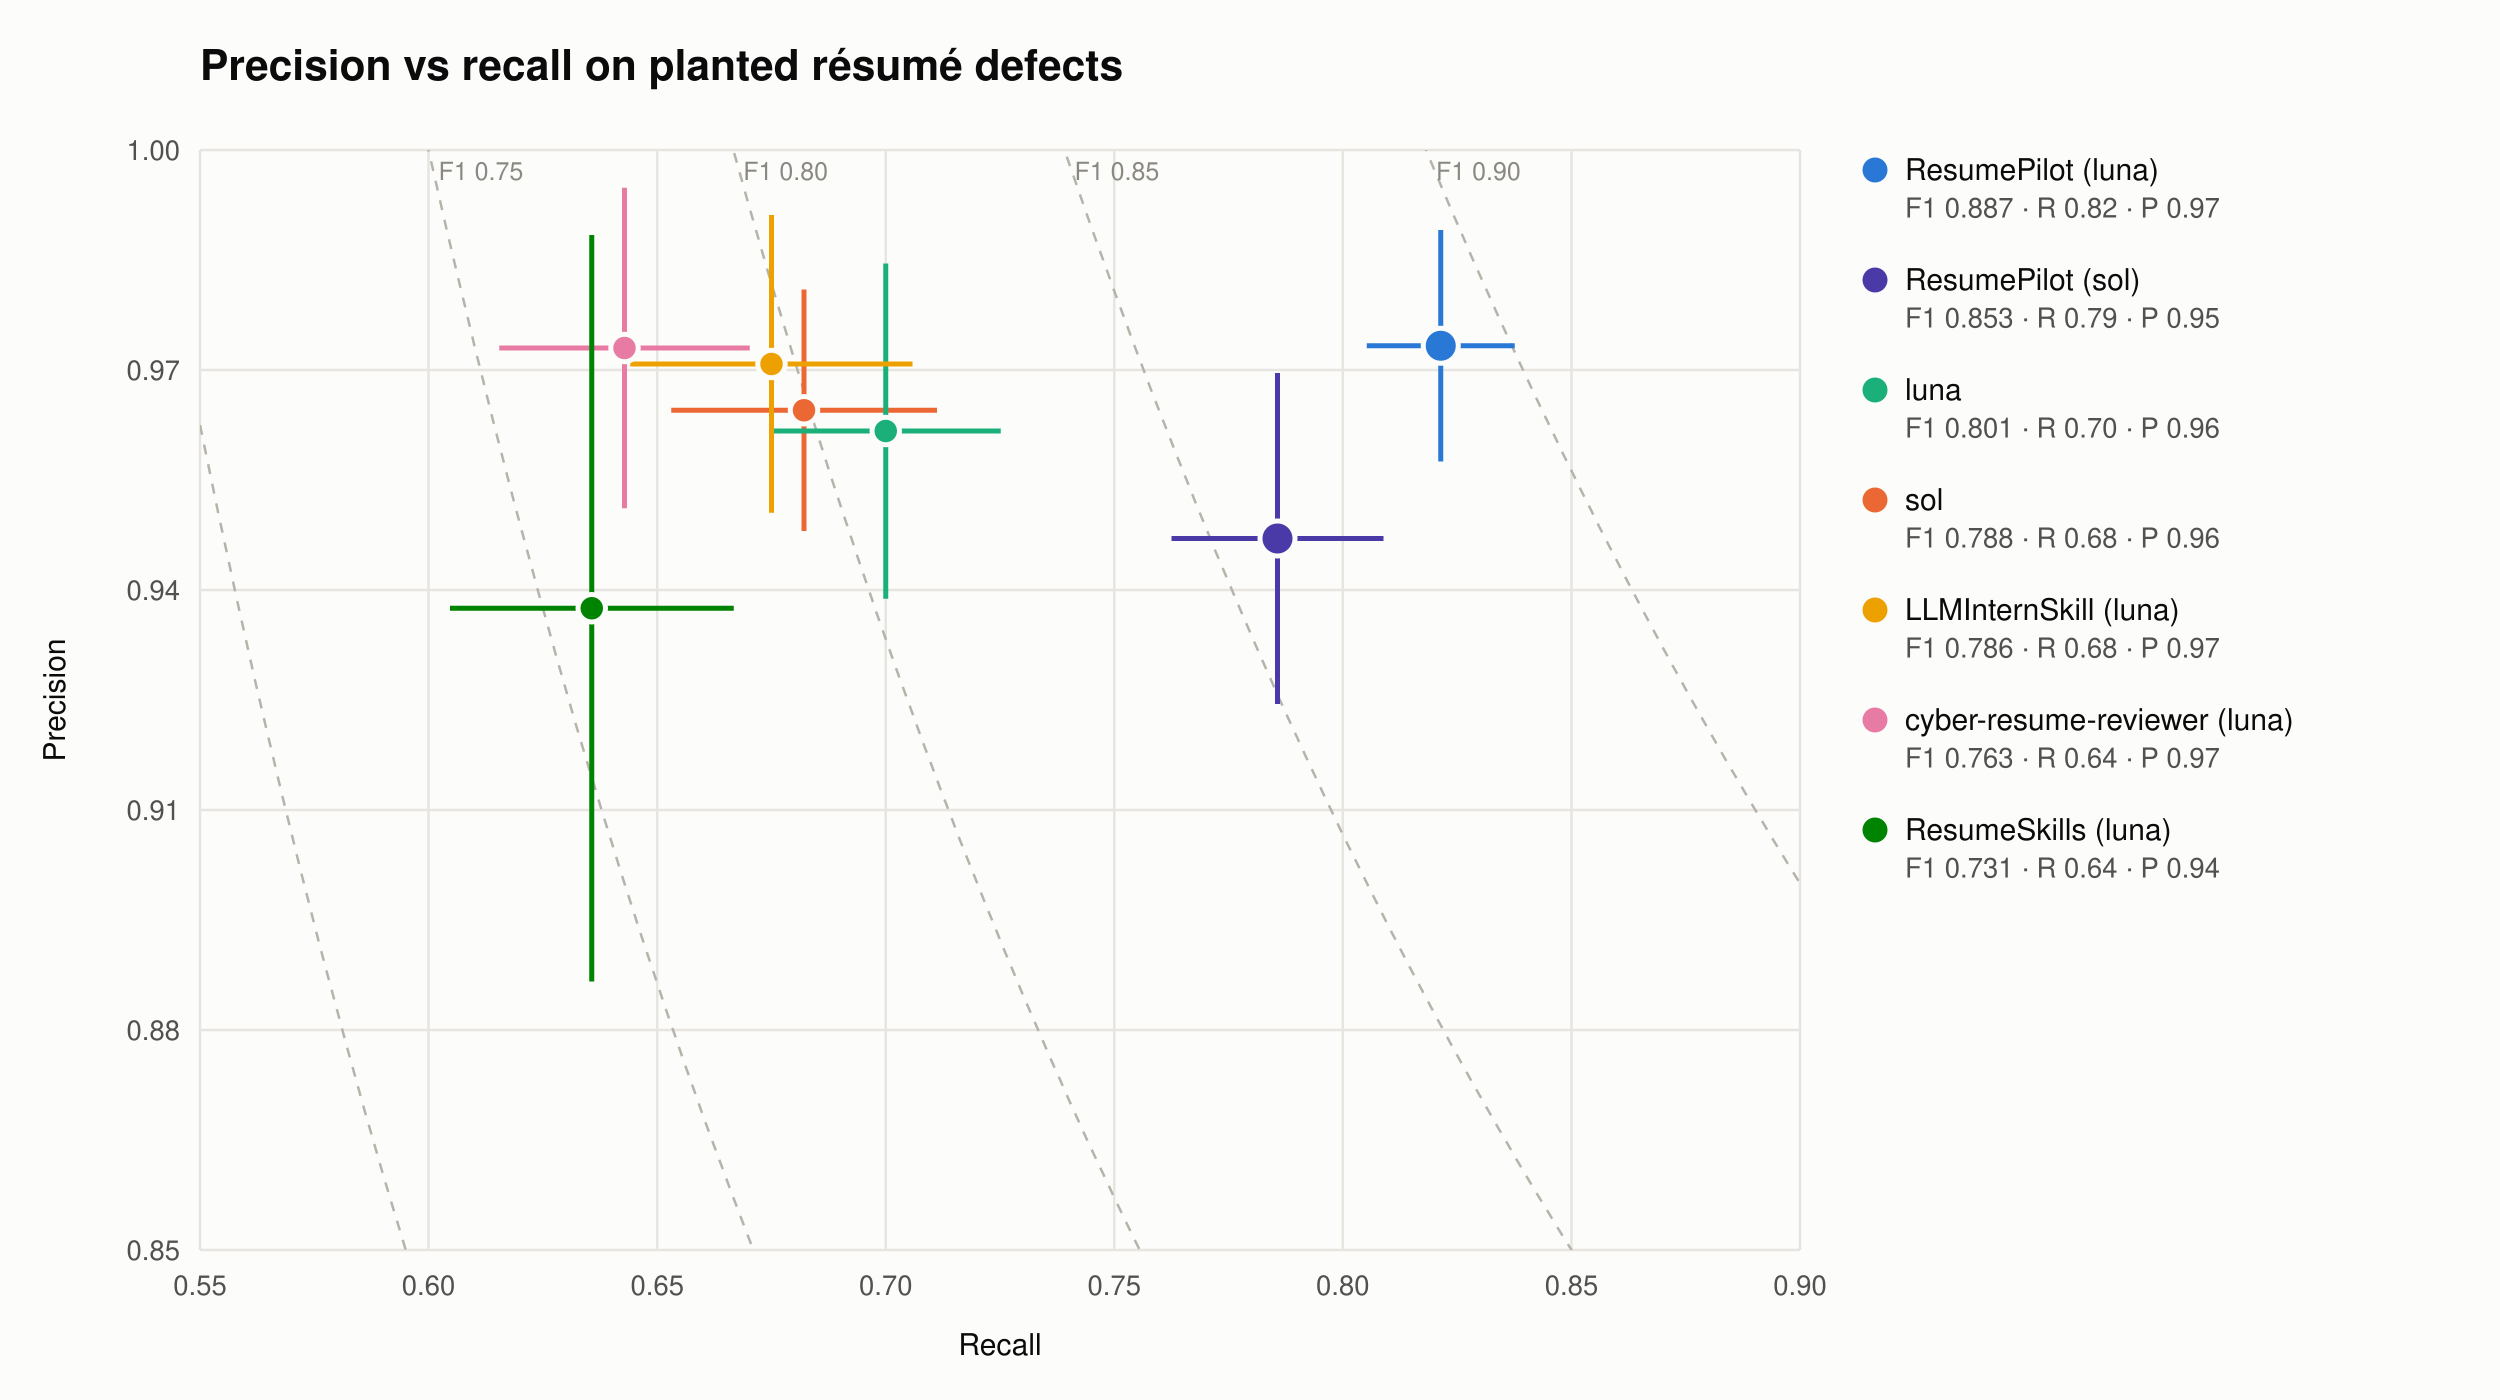
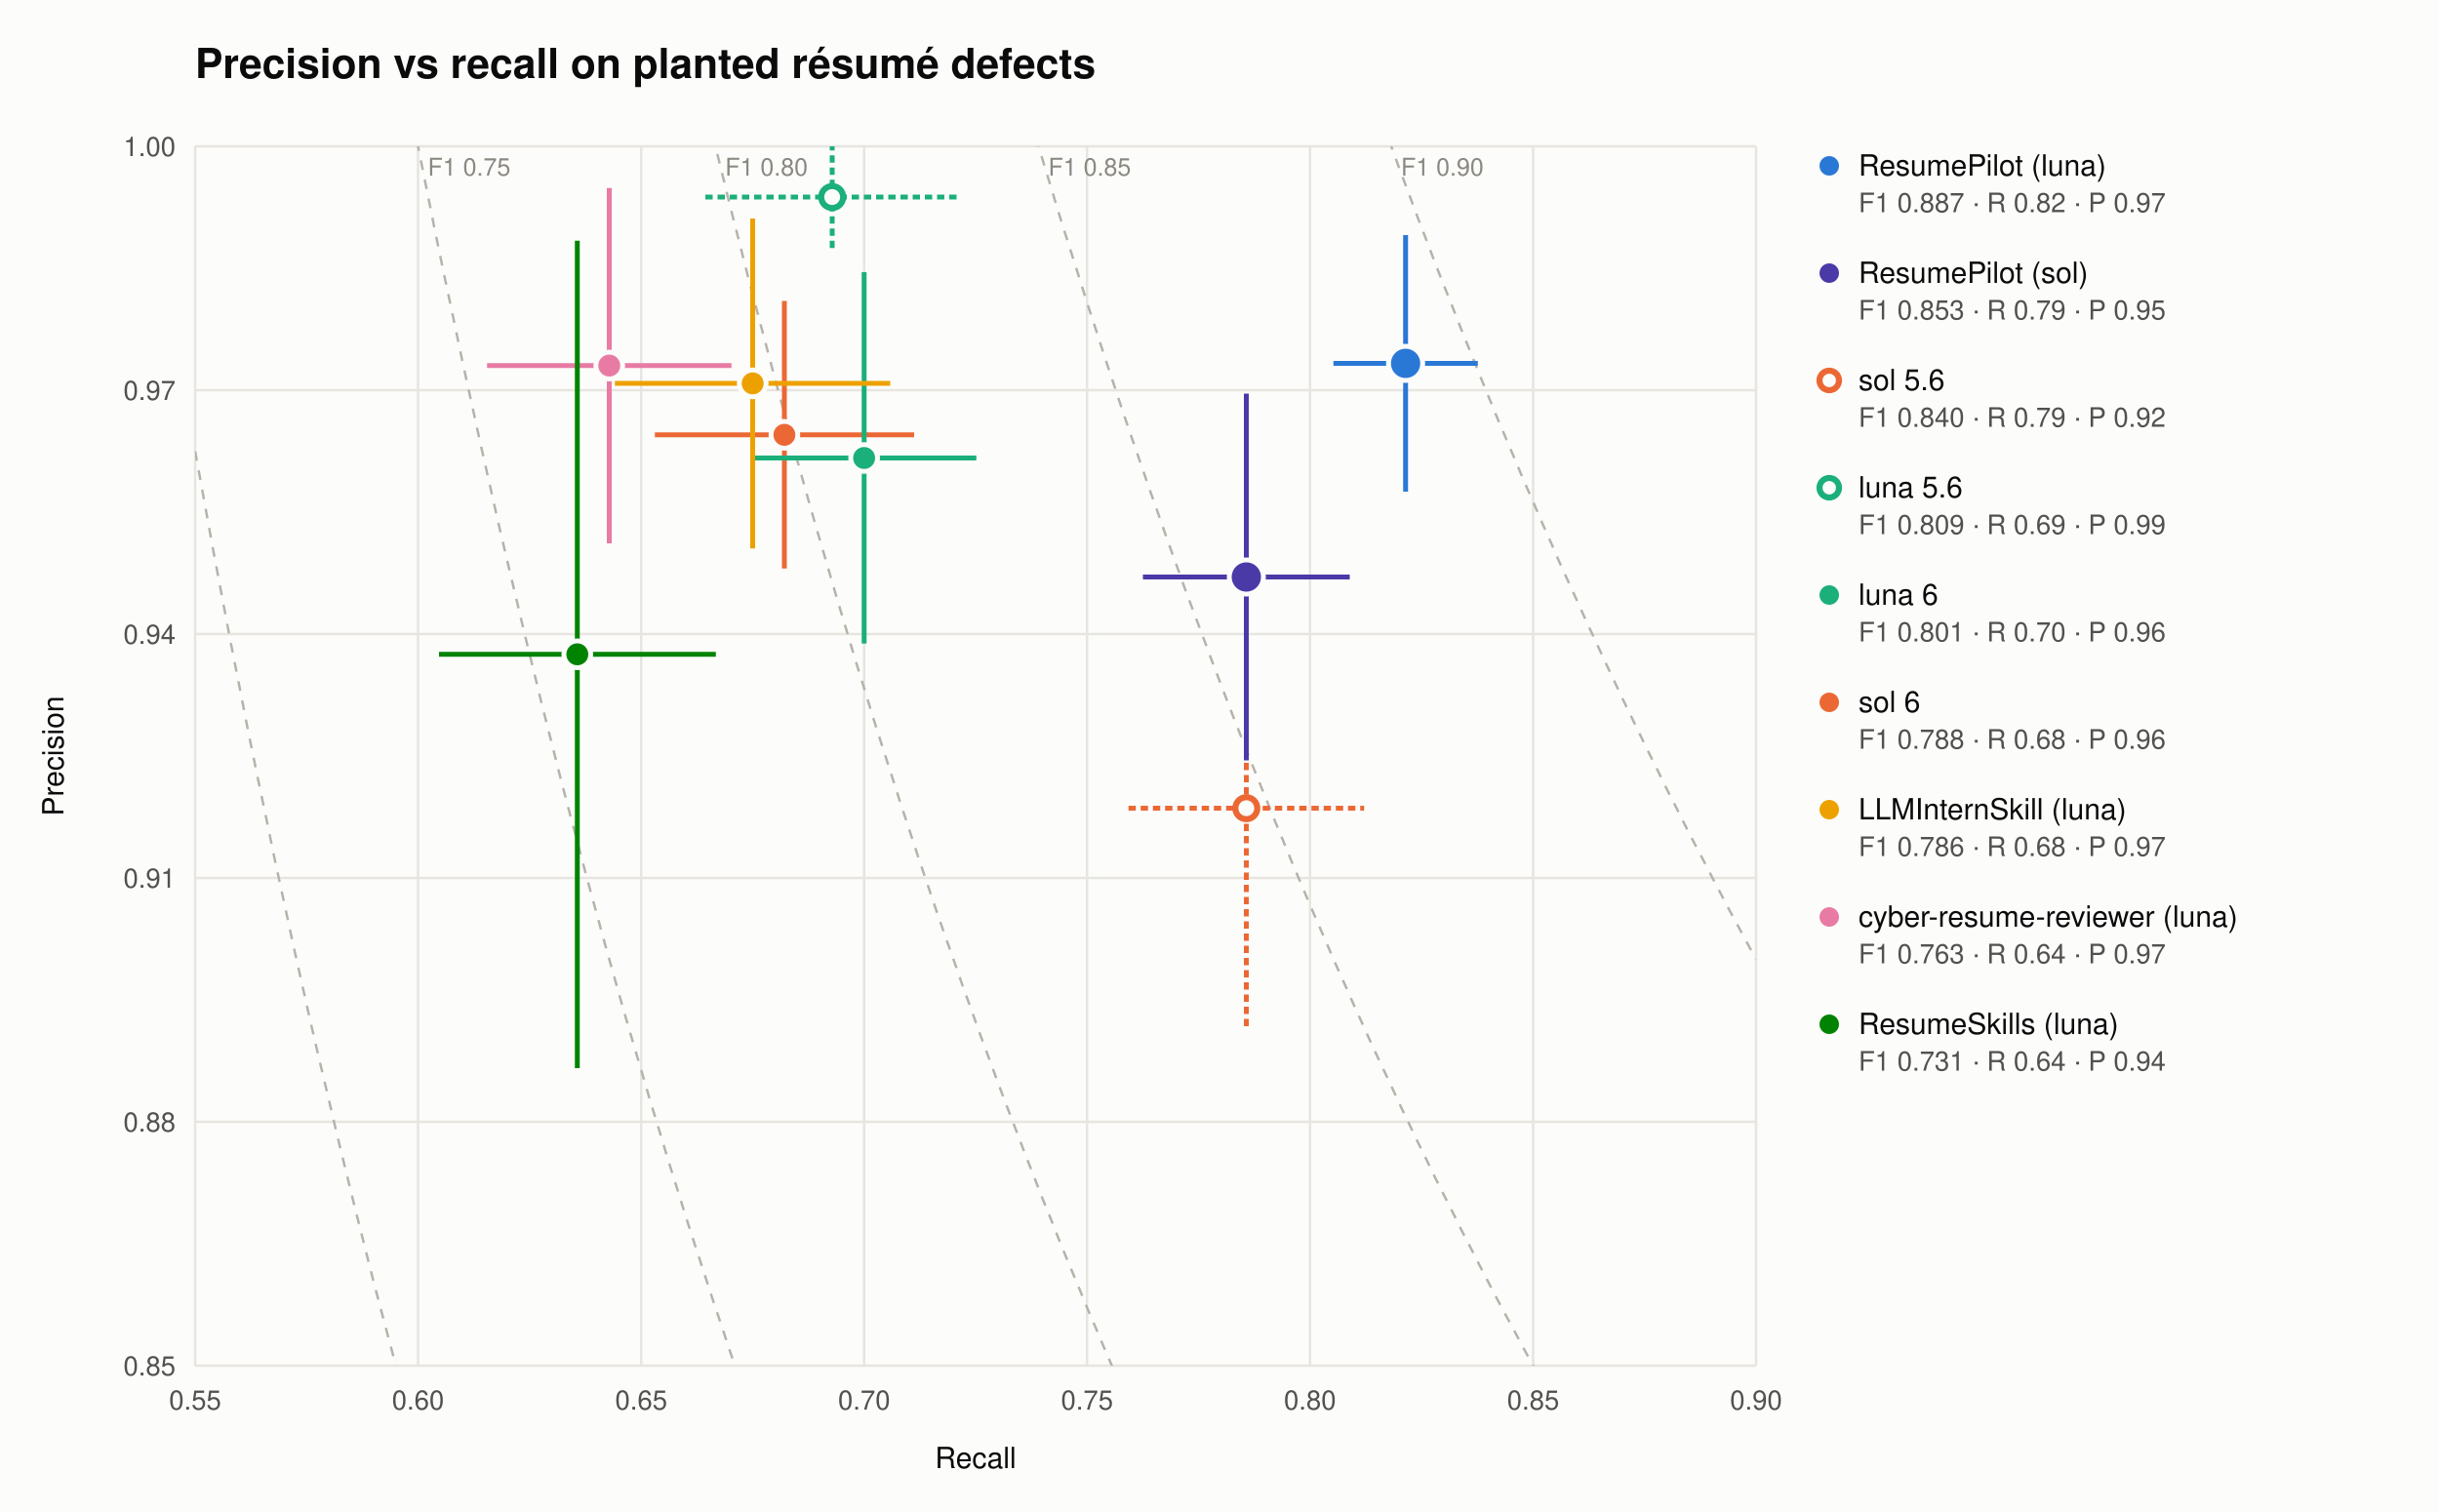
- <svg xmlns="http://www.w3.org/2000/svg" width="1000" height="560" viewBox="0 0 1000 560" font-family="Helvetica, Arial, sans-serif">
-   <rect width="1000" height="560" fill="#fcfcfb" />
+ <svg xmlns="http://www.w3.org/2000/svg" width="1000" height="620" viewBox="0 0 1000 620" font-family="Helvetica, Arial, sans-serif">
+   <rect width="1000" height="620" fill="#fcfcfb" />
  <text x="80" y="32" font-size="17" font-weight="600" fill="#0b0b0b">Precision vs recall on planted résumé defects</text>
  <clipPath id="plot">
-     <rect x="80" y="60" width="640" height="440" />
+     <rect x="80" y="60" width="640" height="500" />
  </clipPath>
-   <line x1="80.0" y1="60" x2="80.0" y2="500" stroke="#e6e5e0" />
-   <text x="80.0" y="518" font-size="11" fill="#52514e" text-anchor="middle">0.55</text>
-   <line x1="171.4" y1="60" x2="171.4" y2="500" stroke="#e6e5e0" />
-   <text x="171.4" y="518" font-size="11" fill="#52514e" text-anchor="middle">0.60</text>
-   <line x1="262.9" y1="60" x2="262.9" y2="500" stroke="#e6e5e0" />
-   <text x="262.9" y="518" font-size="11" fill="#52514e" text-anchor="middle">0.65</text>
-   <line x1="354.3" y1="60" x2="354.3" y2="500" stroke="#e6e5e0" />
-   <text x="354.3" y="518" font-size="11" fill="#52514e" text-anchor="middle">0.70</text>
-   <line x1="445.7" y1="60" x2="445.7" y2="500" stroke="#e6e5e0" />
-   <text x="445.7" y="518" font-size="11" fill="#52514e" text-anchor="middle">0.75</text>
-   <line x1="537.1" y1="60" x2="537.1" y2="500" stroke="#e6e5e0" />
-   <text x="537.1" y="518" font-size="11" fill="#52514e" text-anchor="middle">0.80</text>
-   <line x1="628.6" y1="60" x2="628.6" y2="500" stroke="#e6e5e0" />
-   <text x="628.6" y="518" font-size="11" fill="#52514e" text-anchor="middle">0.85</text>
-   <line x1="720.0" y1="60" x2="720.0" y2="500" stroke="#e6e5e0" />
-   <text x="720.0" y="518" font-size="11" fill="#52514e" text-anchor="middle">0.90</text>
-   <line x1="80" y1="500.0" x2="720" y2="500.0" stroke="#e6e5e0" />
-   <text x="72" y="504.0" font-size="11" fill="#52514e" text-anchor="end">0.85</text>
-   <line x1="80" y1="412.0" x2="720" y2="412.0" stroke="#e6e5e0" />
-   <text x="72" y="416.0" font-size="11" fill="#52514e" text-anchor="end">0.88</text>
-   <line x1="80" y1="324.0" x2="720" y2="324.0" stroke="#e6e5e0" />
-   <text x="72" y="328.0" font-size="11" fill="#52514e" text-anchor="end">0.91</text>
-   <line x1="80" y1="236.0" x2="720" y2="236.0" stroke="#e6e5e0" />
-   <text x="72" y="240.0" font-size="11" fill="#52514e" text-anchor="end">0.94</text>
-   <line x1="80" y1="148.0" x2="720" y2="148.0" stroke="#e6e5e0" />
-   <text x="72" y="152.0" font-size="11" fill="#52514e" text-anchor="end">0.97</text>
+   <line x1="80.0" y1="60" x2="80.0" y2="560" stroke="#e6e5e0" />
+   <text x="80.0" y="578" font-size="11" fill="#52514e" text-anchor="middle">0.55</text>
+   <line x1="171.4" y1="60" x2="171.4" y2="560" stroke="#e6e5e0" />
+   <text x="171.4" y="578" font-size="11" fill="#52514e" text-anchor="middle">0.60</text>
+   <line x1="262.9" y1="60" x2="262.9" y2="560" stroke="#e6e5e0" />
+   <text x="262.9" y="578" font-size="11" fill="#52514e" text-anchor="middle">0.65</text>
+   <line x1="354.3" y1="60" x2="354.3" y2="560" stroke="#e6e5e0" />
+   <text x="354.3" y="578" font-size="11" fill="#52514e" text-anchor="middle">0.70</text>
+   <line x1="445.7" y1="60" x2="445.7" y2="560" stroke="#e6e5e0" />
+   <text x="445.7" y="578" font-size="11" fill="#52514e" text-anchor="middle">0.75</text>
+   <line x1="537.1" y1="60" x2="537.1" y2="560" stroke="#e6e5e0" />
+   <text x="537.1" y="578" font-size="11" fill="#52514e" text-anchor="middle">0.80</text>
+   <line x1="628.6" y1="60" x2="628.6" y2="560" stroke="#e6e5e0" />
+   <text x="628.6" y="578" font-size="11" fill="#52514e" text-anchor="middle">0.85</text>
+   <line x1="720.0" y1="60" x2="720.0" y2="560" stroke="#e6e5e0" />
+   <text x="720.0" y="578" font-size="11" fill="#52514e" text-anchor="middle">0.90</text>
+   <line x1="80" y1="560.0" x2="720" y2="560.0" stroke="#e6e5e0" />
+   <text x="72" y="564.0" font-size="11" fill="#52514e" text-anchor="end">0.85</text>
+   <line x1="80" y1="460.0" x2="720" y2="460.0" stroke="#e6e5e0" />
+   <text x="72" y="464.0" font-size="11" fill="#52514e" text-anchor="end">0.88</text>
+   <line x1="80" y1="360.0" x2="720" y2="360.0" stroke="#e6e5e0" />
+   <text x="72" y="364.0" font-size="11" fill="#52514e" text-anchor="end">0.91</text>
+   <line x1="80" y1="260.0" x2="720" y2="260.0" stroke="#e6e5e0" />
+   <text x="72" y="264.0" font-size="11" fill="#52514e" text-anchor="end">0.94</text>
+   <line x1="80" y1="160.0" x2="720" y2="160.0" stroke="#e6e5e0" />
+   <text x="72" y="164.0" font-size="11" fill="#52514e" text-anchor="end">0.97</text>
  <line x1="80" y1="60.0" x2="720" y2="60.0" stroke="#e6e5e0" />
  <text x="72" y="64.0" font-size="11" fill="#52514e" text-anchor="end">1.00</text>
-   <polyline clip-path="url(#plot)" points="80.0,170.0 83.7,187.8 87.3,205.2 91.0,222.3 94.6,239.1 98.3,255.6 101.9,271.7 105.6,287.5 109.3,303.1 112.9,318.3 116.6,333.3 120.2,348.0 123.9,362.5 127.5,376.7 131.2,390.6 134.9,404.3 138.5,417.8 142.2,431.1 145.8,444.1 149.5,456.9 153.1,469.4 156.8,481.8 160.5,494.0 164.1,506.0 167.8,517.7 171.4,529.3 175.1,540.7 178.7,552.0" fill="none" stroke="#b5b3aa" stroke-width="1" stroke-dasharray="4 4" />
-   <polyline clip-path="url(#plot)" points="160.5,9.8 164.1,26.8 167.8,43.6 171.4,60.0 175.1,76.2 178.7,92.0 182.4,107.6 186.1,122.9 189.7,138.0 193.4,152.8 197.0,167.4 200.7,181.7 204.3,195.8 208.0,209.7 211.7,223.3 215.3,236.7 219.0,249.9 222.6,262.9 226.3,275.7 229.9,288.3 233.6,300.7 237.3,312.9 240.9,324.9 244.6,336.7 248.2,348.4 251.9,359.9 255.5,371.2 259.2,382.3 262.9,393.3 266.5,404.2 270.2,414.8 273.8,425.4 277.5,435.7 281.1,446.0 284.8,456.1 288.5,466.0 292.1,475.8 295.8,485.5 299.4,495.0 303.1,504.4 306.7,513.7 310.4,522.9 314.1,531.9 317.7,540.9 321.4,549.7 325.0,558.4" fill="none" stroke="#b5b3aa" stroke-width="1" stroke-dasharray="4 4" />
+   <polyline clip-path="url(#plot)" points="80.0,185.0 83.7,205.2 87.3,225.0 91.0,244.5 94.6,263.5 98.3,282.2 101.9,300.6 105.6,318.6 109.3,336.2 112.9,353.6 116.6,370.6 120.2,387.3 123.9,403.8 127.5,419.9 131.2,435.7 134.9,451.3 138.5,466.6 142.2,481.7 145.8,496.4 149.5,511.0 153.1,525.3 156.8,539.3 160.5,553.2 164.1,566.8 167.8,580.2 171.4,593.3 175.1,606.3 178.7,619.1" fill="none" stroke="#b5b3aa" stroke-width="1" stroke-dasharray="4 4" />
+   <polyline clip-path="url(#plot)" points="160.5,2.9 164.1,22.3 167.8,41.3 171.4,60.0 175.1,78.4 178.7,96.4 182.4,114.1 186.1,131.5 189.7,148.7 193.4,165.5 197.0,182.0 200.7,198.3 204.3,214.3 208.0,230.1 211.7,245.6 215.3,260.8 219.0,275.8 222.6,290.6 226.3,305.1 229.9,319.4 233.6,333.5 237.3,347.4 240.9,361.0 244.6,374.5 248.2,387.7 251.9,400.8 255.5,413.6 259.2,426.3 262.9,438.8 266.5,451.1 270.2,463.2 273.8,475.2 277.5,487.0 281.1,498.6 284.8,510.1 288.5,521.4 292.1,532.5 295.8,543.5 299.4,554.4 303.1,565.1 306.7,575.6 310.4,586.0 314.1,596.3 317.7,606.4 321.4,616.5 325.0,626.3" fill="none" stroke="#b5b3aa" stroke-width="1" stroke-dasharray="4 4" />
  <text x="175.4" y="72" font-size="10" fill="#8a8880">F1 0.75</text>
-   <polyline clip-path="url(#plot)" points="281.1,14.9 284.8,28.7 288.5,42.2 292.1,55.6 295.8,68.8 299.4,81.7 303.1,94.5 306.7,107.1 310.4,119.5 314.1,131.8 317.7,143.8 321.4,155.7 325.0,167.4 328.7,179.0 332.3,190.4 336.0,201.6 339.7,212.7 343.3,223.6 347.0,234.4 350.6,245.1 354.3,255.6 357.9,265.9 361.6,276.1 365.3,286.2 368.9,296.2 372.6,306.0 376.2,315.7 379.9,325.3 383.5,334.8 387.2,344.1 390.9,353.3 394.5,362.4 398.2,371.4 401.8,380.3 405.5,389.1 409.1,397.8 412.8,406.3 416.5,414.8 420.1,423.2 423.8,431.4 427.4,439.6 431.1,447.7 434.7,455.7 438.4,463.5 442.1,471.3 445.7,479.0 449.4,486.7 453.0,494.2 456.7,501.6 460.3,509.0 464.0,516.3 467.7,523.5 471.3,530.6 475.0,537.7 478.6,544.6 482.3,551.5 485.9,558.4" fill="none" stroke="#b5b3aa" stroke-width="1" stroke-dasharray="4 4" />
+   <polyline clip-path="url(#plot)" points="281.1,8.7 284.8,24.4 288.5,39.8 292.1,55.0 295.8,70.0 299.4,84.7 303.1,99.2 306.7,113.5 310.4,127.6 314.1,141.5 317.7,155.2 321.4,168.7 325.0,182.1 328.7,195.2 332.3,208.1 336.0,220.9 339.7,233.5 343.3,245.9 347.0,258.2 350.6,270.3 354.3,282.2 357.9,294.0 361.6,305.6 365.3,317.1 368.9,328.4 372.6,339.6 376.2,350.6 379.9,361.5 383.5,372.2 387.2,382.9 390.9,393.3 394.5,403.7 398.2,413.9 401.8,424.0 405.5,434.0 409.1,443.8 412.8,453.6 416.5,463.2 420.1,472.7 423.8,482.1 427.4,491.4 431.1,500.5 434.7,509.6 438.4,518.6 442.1,527.4 445.7,536.2 449.4,544.8 453.0,553.4 456.7,561.9 460.3,570.2 464.0,578.5 467.7,586.7 471.3,594.8 475.0,602.8 478.6,610.7 482.3,618.6 485.9,626.3" fill="none" stroke="#b5b3aa" stroke-width="1" stroke-dasharray="4 4" />
  <text x="297.3" y="72" font-size="10" fill="#8a8880">F1 0.80</text>
-   <polyline clip-path="url(#plot)" points="409.1,9.5 412.8,20.8 416.5,32.0 420.1,43.0 423.8,53.9 427.4,64.7 431.1,75.3 434.7,85.7 438.4,96.1 442.1,106.3 445.7,116.4 449.4,126.4 453.0,136.2 456.7,146.0 460.3,155.6 464.0,165.1 467.7,174.5 471.3,183.7 475.0,192.9 478.6,202.0 482.3,210.9 485.9,219.8 489.6,228.5 493.3,237.2 496.9,245.7 500.6,254.2 504.2,262.5 507.9,270.8 511.5,279.0 515.2,287.1 518.9,295.1 522.5,303.0 526.2,310.8 529.8,318.5 533.5,326.2 537.1,333.8 540.8,341.3 544.5,348.7 548.1,356.0 551.8,363.3 555.4,370.5 559.1,377.6 562.7,384.6 566.4,391.6 570.1,398.5 573.7,405.3 577.4,412.1 581.0,418.8 584.7,425.4 588.3,431.9 592.0,438.4 595.7,444.9 599.3,451.2 603.0,457.5 606.6,463.8 610.3,470.0 613.9,476.1 617.6,482.1 621.3,488.2 624.9,494.1 628.6,500.0 632.2,505.8 635.9,511.6 639.5,517.4 643.2,523.0 646.9,528.7 650.5,534.2 654.2,539.8 657.8,545.2 661.5,550.7 665.1,556.0" fill="none" stroke="#b5b3aa" stroke-width="1" stroke-dasharray="4 4" />
+   <polyline clip-path="url(#plot)" points="409.1,2.6 412.8,15.5 416.5,28.2 420.1,40.7 423.8,53.1 427.4,65.3 431.1,77.4 434.7,89.3 438.4,101.0 442.1,112.6 445.7,124.1 449.4,135.4 453.0,146.6 456.7,157.7 460.3,168.6 464.0,179.4 467.7,190.1 471.3,200.6 475.0,211.0 478.6,221.3 482.3,231.5 485.9,241.6 489.6,251.5 493.3,261.3 496.9,271.0 500.6,280.7 504.2,290.2 507.9,299.6 511.5,308.8 515.2,318.0 518.9,327.1 522.5,336.1 526.2,345.0 529.8,353.8 533.5,362.5 537.1,371.1 540.8,379.6 544.5,388.1 548.1,396.4 551.8,404.6 555.4,412.8 559.1,420.9 562.7,428.9 566.4,436.8 570.1,444.6 573.7,452.4 577.4,460.1 581.0,467.7 584.7,475.2 588.3,482.7 592.0,490.0 595.7,497.3 599.3,504.6 603.0,511.7 606.6,518.8 610.3,525.9 613.9,532.8 617.6,539.7 621.3,546.5 624.9,553.3 628.6,560.0 632.2,566.6 635.9,573.2 639.5,579.7 643.2,586.2 646.9,592.6 650.5,598.9 654.2,605.2 657.8,611.4 661.5,617.6 665.1,623.7" fill="none" stroke="#b5b3aa" stroke-width="1" stroke-dasharray="4 4" />
  <text x="429.8" y="72" font-size="10" fill="#8a8880">F1 0.85</text>
-   <polyline clip-path="url(#plot)" points="548.1,4.8 551.8,14.1 555.4,23.3 559.1,32.4 562.7,41.5 566.4,50.4 570.1,59.2 573.7,67.9 577.4,76.6 581.0,85.1 584.7,93.5 588.3,101.9 592.0,110.2 595.7,118.4 599.3,126.5 603.0,134.5 606.6,142.4 610.3,150.3 613.9,158.0 617.6,165.7 621.3,173.3 624.9,180.9 628.6,188.3 632.2,195.7 635.9,203.0 639.5,210.3 643.2,217.5 646.9,224.6 650.5,231.6 654.2,238.6 657.8,245.4 661.5,252.3 665.1,259.0 668.8,265.8 672.5,272.4 676.1,279.0 679.8,285.5 683.4,291.9 687.1,298.3 690.7,304.7 694.4,310.9 698.1,317.2 701.7,323.3 705.4,329.4 709.0,335.5 712.7,341.5 716.3,347.4 720.0,353.3" fill="none" stroke="#b5b3aa" stroke-width="1" stroke-dasharray="4 4" />
+   <polyline clip-path="url(#plot)" points="548.1,-2.7 551.8,7.9 555.4,18.3 559.1,28.7 562.7,38.9 566.4,49.1 570.1,59.1 573.7,69.0 577.4,78.8 581.0,88.5 584.7,98.1 588.3,107.6 592.0,117.0 595.7,126.3 599.3,135.5 603.0,144.6 606.6,153.6 610.3,162.6 613.9,171.4 617.6,180.1 621.3,188.8 624.9,197.4 628.6,205.8 632.2,214.2 635.9,222.5 639.5,230.8 643.2,238.9 646.9,247.0 650.5,255.0 654.2,262.9 657.8,270.7 661.5,278.5 665.1,286.2 668.8,293.8 672.5,301.4 676.1,308.8 679.8,316.2 683.4,323.6 687.1,330.8 690.7,338.0 694.4,345.2 698.1,352.2 701.7,359.2 705.4,366.2 709.0,373.1 712.7,379.9 716.3,386.6 720.0,393.3" fill="none" stroke="#b5b3aa" stroke-width="1" stroke-dasharray="4 4" />
  <text x="574.4" y="72" font-size="10" fill="#8a8880">F1 0.90</text>
-   <text x="400.0" y="542" font-size="12" fill="#0b0b0b" text-anchor="middle">Recall</text>
-   <text transform="translate(26,280.0) rotate(-90)" font-size="12" fill="#0b0b0b" text-anchor="middle">Precision</text>
-   <line x1="268.5" y1="164.1" x2="374.8" y2="164.1" stroke="#eb6834" stroke-width="2" />
-   <line x1="321.6" y1="212.4" x2="321.6" y2="115.8" stroke="#eb6834" stroke-width="2" />
-   <circle cx="321.6" cy="164.1" r="5.5" fill="#eb6834" stroke="#fcfcfb" stroke-width="2" />
-   <line x1="308.3" y1="172.4" x2="400.3" y2="172.4" stroke="#1baf7a" stroke-width="2" />
-   <line x1="354.3" y1="239.5" x2="354.3" y2="105.4" stroke="#1baf7a" stroke-width="2" />
-   <circle cx="354.3" cy="172.4" r="5.5" fill="#1baf7a" stroke="#fcfcfb" stroke-width="2" />
-   <line x1="252.1" y1="145.6" x2="365.0" y2="145.6" stroke="#eda100" stroke-width="2" />
-   <line x1="308.6" y1="205.1" x2="308.6" y2="86.0" stroke="#eda100" stroke-width="2" />
-   <circle cx="308.6" cy="145.6" r="5.5" fill="#eda100" stroke="#fcfcfb" stroke-width="2" />
-   <line x1="199.7" y1="139.2" x2="299.9" y2="139.2" stroke="#e87ba4" stroke-width="2" />
-   <line x1="249.8" y1="203.3" x2="249.8" y2="75.1" stroke="#e87ba4" stroke-width="2" />
-   <circle cx="249.8" cy="139.2" r="5.5" fill="#e87ba4" stroke="#fcfcfb" stroke-width="2" />
-   <line x1="180.0" y1="243.3" x2="293.5" y2="243.3" stroke="#008300" stroke-width="2" />
-   <line x1="236.7" y1="392.6" x2="236.7" y2="94.0" stroke="#008300" stroke-width="2" />
-   <circle cx="236.7" cy="243.3" r="5.5" fill="#008300" stroke="#fcfcfb" stroke-width="2" />
-   <line x1="468.6" y1="215.4" x2="553.4" y2="215.4" stroke="#4a3aa7" stroke-width="2" />
-   <line x1="511.0" y1="281.6" x2="511.0" y2="149.2" stroke="#4a3aa7" stroke-width="2" />
-   <circle cx="511.0" cy="215.4" r="7" fill="#4a3aa7" stroke="#fcfcfb" stroke-width="2" />
-   <line x1="546.7" y1="138.3" x2="605.9" y2="138.3" stroke="#2a78d6" stroke-width="2" />
-   <line x1="576.3" y1="184.6" x2="576.3" y2="92.0" stroke="#2a78d6" stroke-width="2" />
-   <circle cx="576.3" cy="138.3" r="7" fill="#2a78d6" stroke="#fcfcfb" stroke-width="2" />
-   <circle cx="750" cy="68" r="5" fill="#2a78d6" />
+   <text x="400.0" y="602" font-size="12" fill="#0b0b0b" text-anchor="middle">Recall</text>
+   <text transform="translate(26,310.0) rotate(-90)" font-size="12" fill="#0b0b0b" text-anchor="middle">Precision</text>
+   <line x1="268.5" y1="178.3" x2="374.8" y2="178.3" stroke="#eb6834" stroke-width="2" />
+   <line x1="321.6" y1="233.1" x2="321.6" y2="123.4" stroke="#eb6834" stroke-width="2" />
+   <circle cx="321.6" cy="178.3" r="5.5" fill="#eb6834" stroke="#fcfcfb" stroke-width="2" />
+   <line x1="308.3" y1="187.8" x2="400.3" y2="187.8" stroke="#1baf7a" stroke-width="2" />
+   <line x1="354.3" y1="263.9" x2="354.3" y2="111.6" stroke="#1baf7a" stroke-width="2" />
+   <circle cx="354.3" cy="187.8" r="5.5" fill="#1baf7a" stroke="#fcfcfb" stroke-width="2" />
+   <line x1="252.1" y1="157.2" x2="365.0" y2="157.2" stroke="#eda100" stroke-width="2" />
+   <line x1="308.6" y1="224.9" x2="308.6" y2="89.6" stroke="#eda100" stroke-width="2" />
+   <circle cx="308.6" cy="157.2" r="5.5" fill="#eda100" stroke="#fcfcfb" stroke-width="2" />
+   <line x1="199.7" y1="149.9" x2="299.9" y2="149.9" stroke="#e87ba4" stroke-width="2" />
+   <line x1="249.8" y1="222.8" x2="249.8" y2="77.1" stroke="#e87ba4" stroke-width="2" />
+   <circle cx="249.8" cy="149.9" r="5.5" fill="#e87ba4" stroke="#fcfcfb" stroke-width="2" />
+   <line x1="180.0" y1="268.3" x2="293.5" y2="268.3" stroke="#008300" stroke-width="2" />
+   <line x1="236.7" y1="438.0" x2="236.7" y2="98.7" stroke="#008300" stroke-width="2" />
+   <circle cx="236.7" cy="268.3" r="5.5" fill="#008300" stroke="#fcfcfb" stroke-width="2" />
+   <line x1="289.2" y1="80.8" x2="393.2" y2="80.8" stroke="#1baf7a" stroke-width="2" stroke-dasharray="3 2" />
+   <line x1="341.2" y1="101.7" x2="341.2" y2="60.0" stroke="#1baf7a" stroke-width="2" stroke-dasharray="3 2" />
+   <circle cx="341.2" cy="80.8" r="4.5" fill="#fcfcfb" stroke="#1baf7a" stroke-width="2.5" />
+   <line x1="462.7" y1="331.4" x2="559.3" y2="331.4" stroke="#eb6834" stroke-width="2" stroke-dasharray="3 2" />
+   <line x1="511.0" y1="420.8" x2="511.0" y2="242.0" stroke="#eb6834" stroke-width="2" stroke-dasharray="3 2" />
+   <circle cx="511.0" cy="331.4" r="4.5" fill="#fcfcfb" stroke="#eb6834" stroke-width="2.5" />
+   <line x1="468.6" y1="236.6" x2="553.4" y2="236.6" stroke="#4a3aa7" stroke-width="2" />
+   <line x1="511.0" y1="311.8" x2="511.0" y2="161.4" stroke="#4a3aa7" stroke-width="2" />
+   <circle cx="511.0" cy="236.6" r="7" fill="#4a3aa7" stroke="#fcfcfb" stroke-width="2" />
+   <line x1="546.7" y1="149.0" x2="605.9" y2="149.0" stroke="#2a78d6" stroke-width="2" />
+   <line x1="576.3" y1="201.6" x2="576.3" y2="96.4" stroke="#2a78d6" stroke-width="2" />
+   <circle cx="576.3" cy="149.0" r="7" fill="#2a78d6" stroke="#fcfcfb" stroke-width="2" />
+   <circle cx="750.0" cy="68.0" r="5" fill="#2a78d6" stroke="#fcfcfb" stroke-width="2" />
  <text x="762" y="72" font-size="12" fill="#0b0b0b">ResumePilot (luna)</text>
  <text x="762" y="87" font-size="11" fill="#52514e">F1 0.887 · R 0.82 · P 0.97</text>
-   <circle cx="750" cy="112" r="5" fill="#4a3aa7" />
+   <circle cx="750.0" cy="112.0" r="5" fill="#4a3aa7" stroke="#fcfcfb" stroke-width="2" />
  <text x="762" y="116" font-size="12" fill="#0b0b0b">ResumePilot (sol)</text>
  <text x="762" y="131" font-size="11" fill="#52514e">F1 0.853 · R 0.79 · P 0.95</text>
-   <circle cx="750" cy="156" r="5" fill="#1baf7a" />
-   <text x="762" y="160" font-size="12" fill="#0b0b0b">luna</text>
-   <text x="762" y="175" font-size="11" fill="#52514e">F1 0.801 · R 0.70 · P 0.96</text>
-   <circle cx="750" cy="200" r="5" fill="#eb6834" />
-   <text x="762" y="204" font-size="12" fill="#0b0b0b">sol</text>
-   <text x="762" y="219" font-size="11" fill="#52514e">F1 0.788 · R 0.68 · P 0.96</text>
-   <circle cx="750" cy="244" r="5" fill="#eda100" />
-   <text x="762" y="248" font-size="12" fill="#0b0b0b">LLMInternSkill (luna)</text>
-   <text x="762" y="263" font-size="11" fill="#52514e">F1 0.786 · R 0.68 · P 0.97</text>
-   <circle cx="750" cy="288" r="5" fill="#e87ba4" />
-   <text x="762" y="292" font-size="12" fill="#0b0b0b">cyber-resume-reviewer (luna)</text>
-   <text x="762" y="307" font-size="11" fill="#52514e">F1 0.763 · R 0.64 · P 0.97</text>
-   <circle cx="750" cy="332" r="5" fill="#008300" />
-   <text x="762" y="336" font-size="12" fill="#0b0b0b">ResumeSkills (luna)</text>
-   <text x="762" y="351" font-size="11" fill="#52514e">F1 0.731 · R 0.64 · P 0.94</text>
+   <circle cx="750.0" cy="156.0" r="4" fill="#fcfcfb" stroke="#eb6834" stroke-width="2.5" />
+   <text x="762" y="160" font-size="12" fill="#0b0b0b">sol 5.6</text>
+   <text x="762" y="175" font-size="11" fill="#52514e">F1 0.840 · R 0.79 · P 0.92</text>
+   <circle cx="750.0" cy="200.0" r="4" fill="#fcfcfb" stroke="#1baf7a" stroke-width="2.5" />
+   <text x="762" y="204" font-size="12" fill="#0b0b0b">luna 5.6</text>
+   <text x="762" y="219" font-size="11" fill="#52514e">F1 0.809 · R 0.69 · P 0.99</text>
+   <circle cx="750.0" cy="244.0" r="5" fill="#1baf7a" stroke="#fcfcfb" stroke-width="2" />
+   <text x="762" y="248" font-size="12" fill="#0b0b0b">luna 6</text>
+   <text x="762" y="263" font-size="11" fill="#52514e">F1 0.801 · R 0.70 · P 0.96</text>
+   <circle cx="750.0" cy="288.0" r="5" fill="#eb6834" stroke="#fcfcfb" stroke-width="2" />
+   <text x="762" y="292" font-size="12" fill="#0b0b0b">sol 6</text>
+   <text x="762" y="307" font-size="11" fill="#52514e">F1 0.788 · R 0.68 · P 0.96</text>
+   <circle cx="750.0" cy="332.0" r="5" fill="#eda100" stroke="#fcfcfb" stroke-width="2" />
+   <text x="762" y="336" font-size="12" fill="#0b0b0b">LLMInternSkill (luna)</text>
+   <text x="762" y="351" font-size="11" fill="#52514e">F1 0.786 · R 0.68 · P 0.97</text>
+   <circle cx="750.0" cy="376.0" r="5" fill="#e87ba4" stroke="#fcfcfb" stroke-width="2" />
+   <text x="762" y="380" font-size="12" fill="#0b0b0b">cyber-resume-reviewer (luna)</text>
+   <text x="762" y="395" font-size="11" fill="#52514e">F1 0.763 · R 0.64 · P 0.97</text>
+   <circle cx="750.0" cy="420.0" r="5" fill="#008300" stroke="#fcfcfb" stroke-width="2" />
+   <text x="762" y="424" font-size="12" fill="#0b0b0b">ResumeSkills (luna)</text>
+   <text x="762" y="439" font-size="11" fill="#52514e">F1 0.731 · R 0.64 · P 0.94</text>
</svg>
